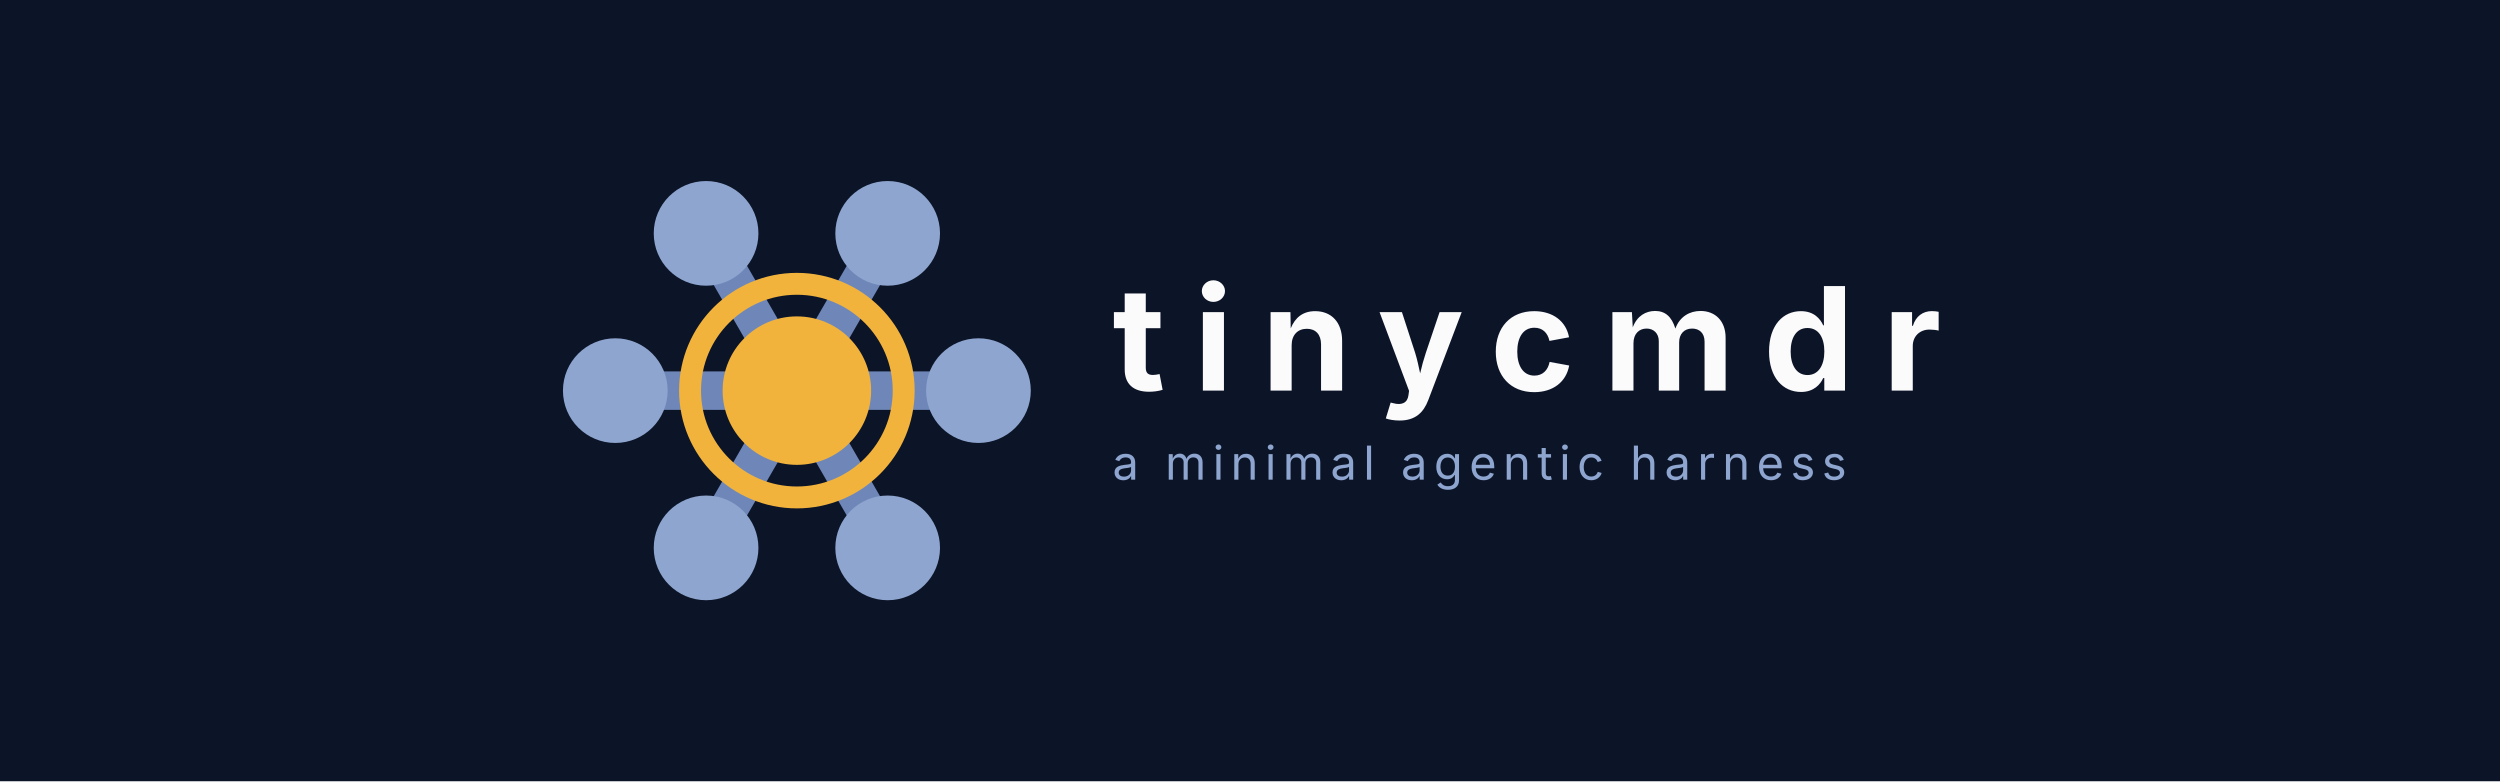
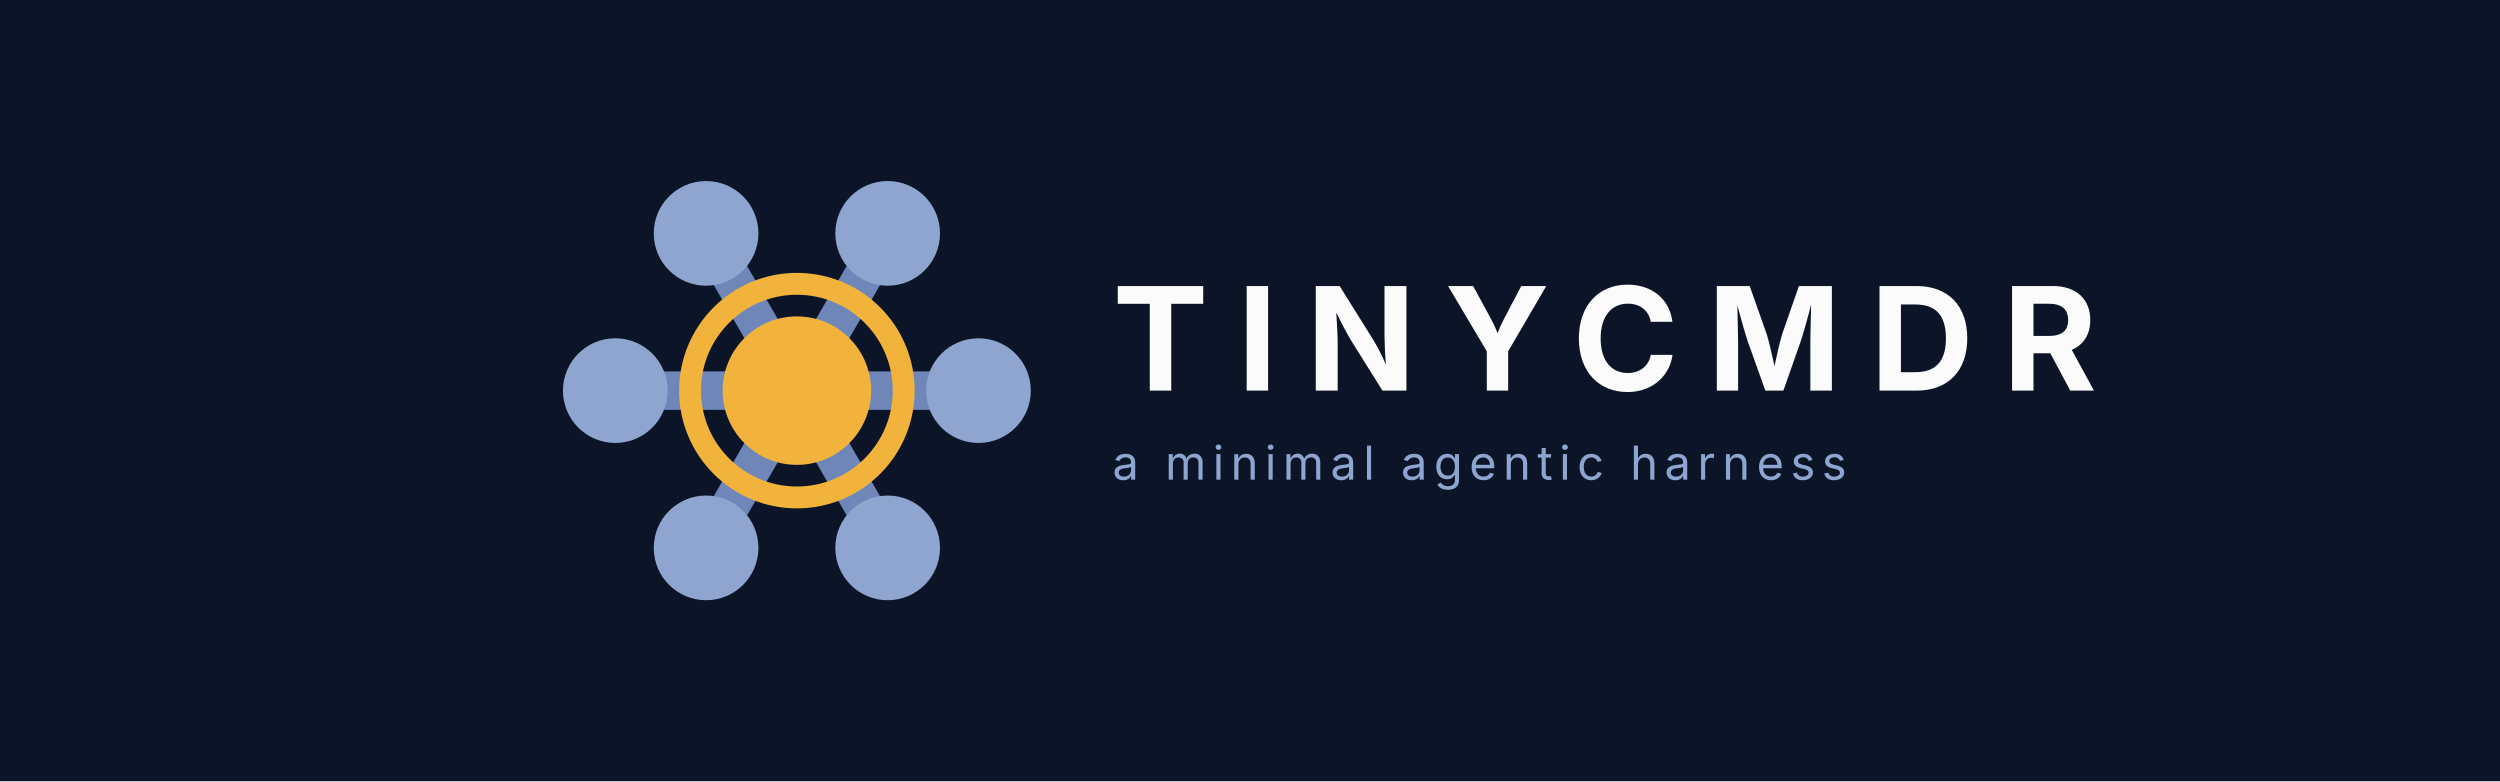
<svg xmlns="http://www.w3.org/2000/svg" width="1600" height="500" viewBox="0 0 1600 500">
  <rect width="100%" height="100%" fill="#0C1428" />
  <g transform="translate(510,250) scale(0.341797)">
    <line x1="0" y1="0" x2="340.00" y2="0.00" stroke="#6F87B8" stroke-width="72" stroke-linecap="round" />
    <line x1="0" y1="0" x2="170.00" y2="294.45" stroke="#6F87B8" stroke-width="72" stroke-linecap="round" />
    <line x1="0" y1="0" x2="-170.00" y2="294.45" stroke="#6F87B8" stroke-width="72" stroke-linecap="round" />
    <line x1="0" y1="0" x2="-340.00" y2="0.00" stroke="#6F87B8" stroke-width="72" stroke-linecap="round" />
    <line x1="0" y1="0" x2="-170.00" y2="-294.45" stroke="#6F87B8" stroke-width="72" stroke-linecap="round" />
    <line x1="0" y1="0" x2="170.00" y2="-294.45" stroke="#6F87B8" stroke-width="72" stroke-linecap="round" />
    <circle cx="340.00" cy="0.00" r="98" fill="#8EA6CF" />
    <circle cx="170.00" cy="294.45" r="98" fill="#8EA6CF" />
    <circle cx="-170.00" cy="294.45" r="98" fill="#8EA6CF" />
    <circle cx="-340.00" cy="0.00" r="98" fill="#8EA6CF" />
    <circle cx="-170.00" cy="-294.45" r="98" fill="#8EA6CF" />
    <circle cx="170.00" cy="-294.45" r="98" fill="#8EA6CF" />
    <circle cx="0" cy="0" r="200" fill="none" stroke="#F2B33D" stroke-width="41" />
    <circle cx="0" cy="0" r="139" fill="#F2B33D" />
  </g>
-   <text x="712" y="250" font-family="'Segoe UI', Inter, 'Helvetica Neue', Arial, sans-serif" font-size="92" font-weight="700" fill="#FBFBFC" letter-spacing="18.4">tinycmdr</text>
+   <text x="712" y="250" font-family="'Segoe UI', Inter, 'Helvetica Neue', Arial, sans-serif" font-size="92" font-weight="700" fill="#FBFBFC" letter-spacing="18.4">TINYCMDR</text>
  <text x="712" y="307" font-family="'Segoe UI', Inter, 'Helvetica Neue', Arial, sans-serif" font-size="30" font-weight="400" fill="#8EA6CF" letter-spacing="4.2">a minimal agentic harness</text>
</svg>
